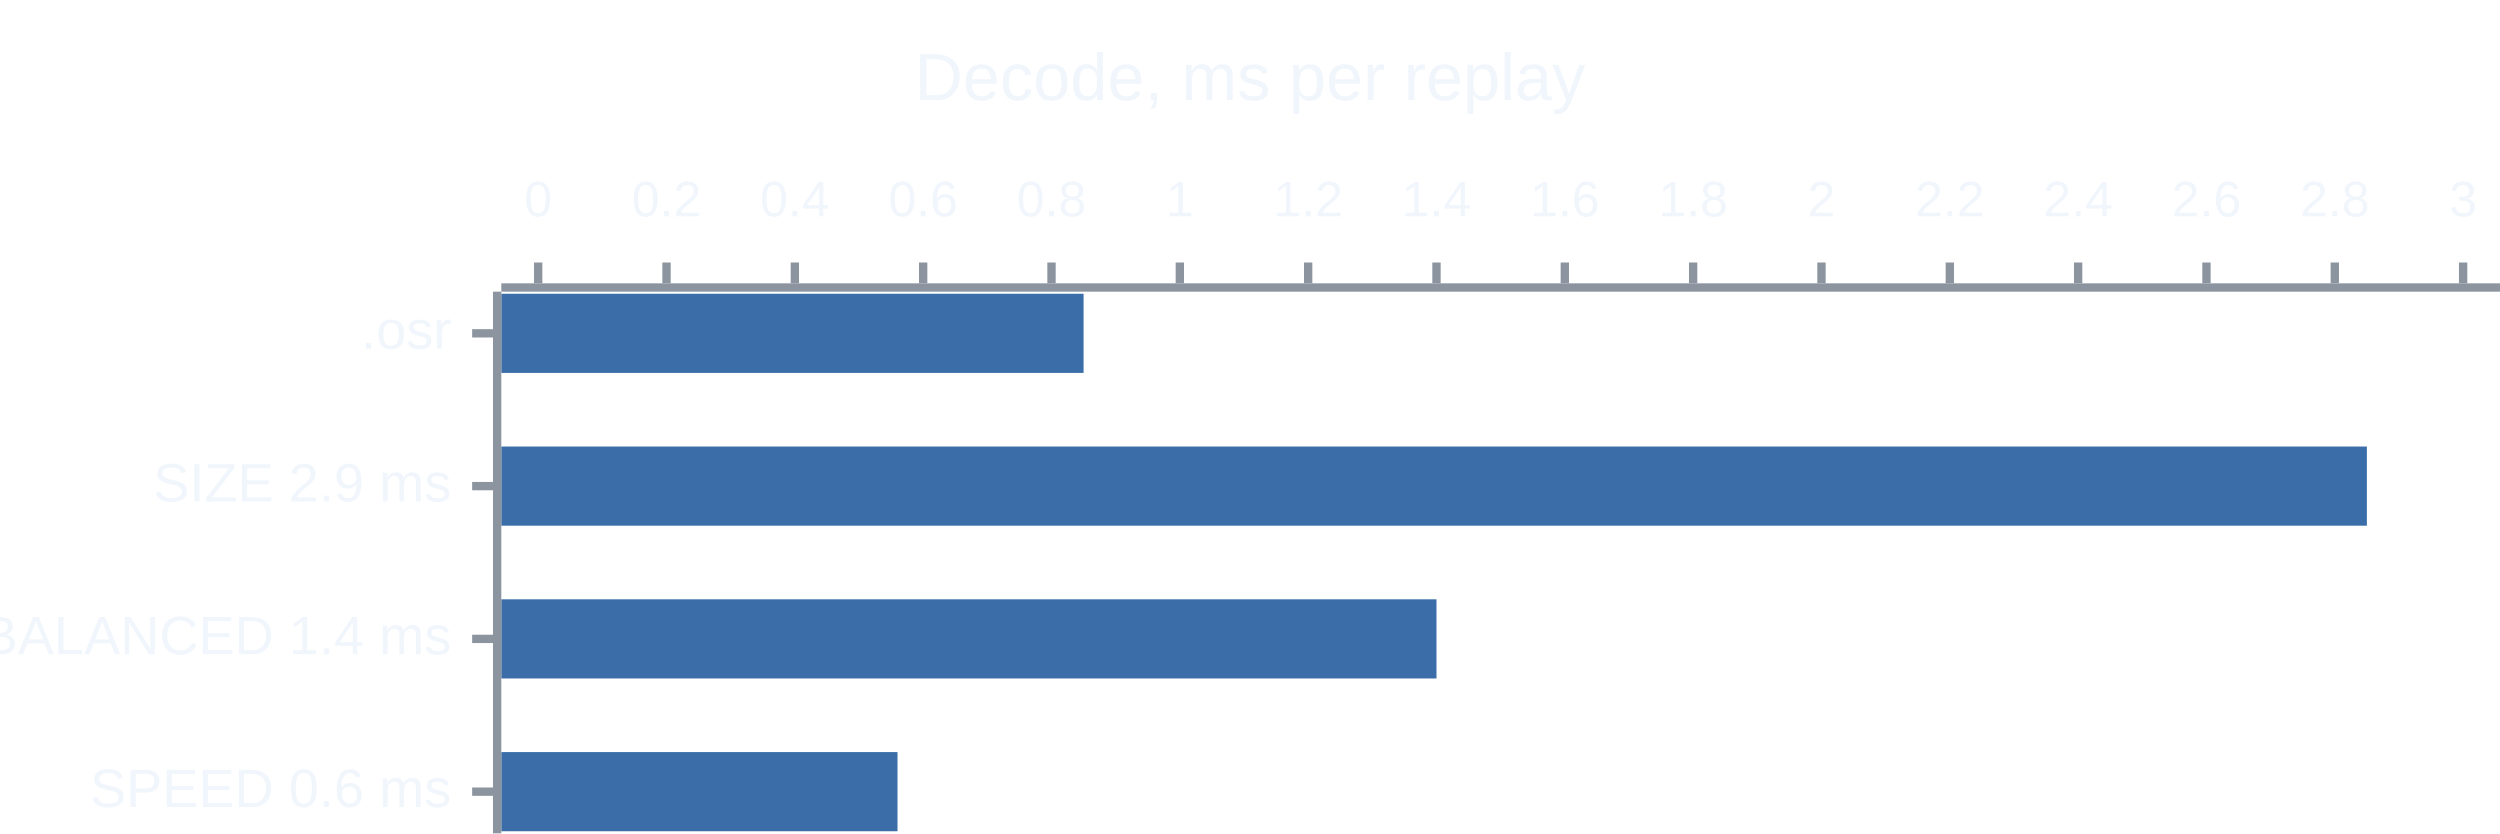
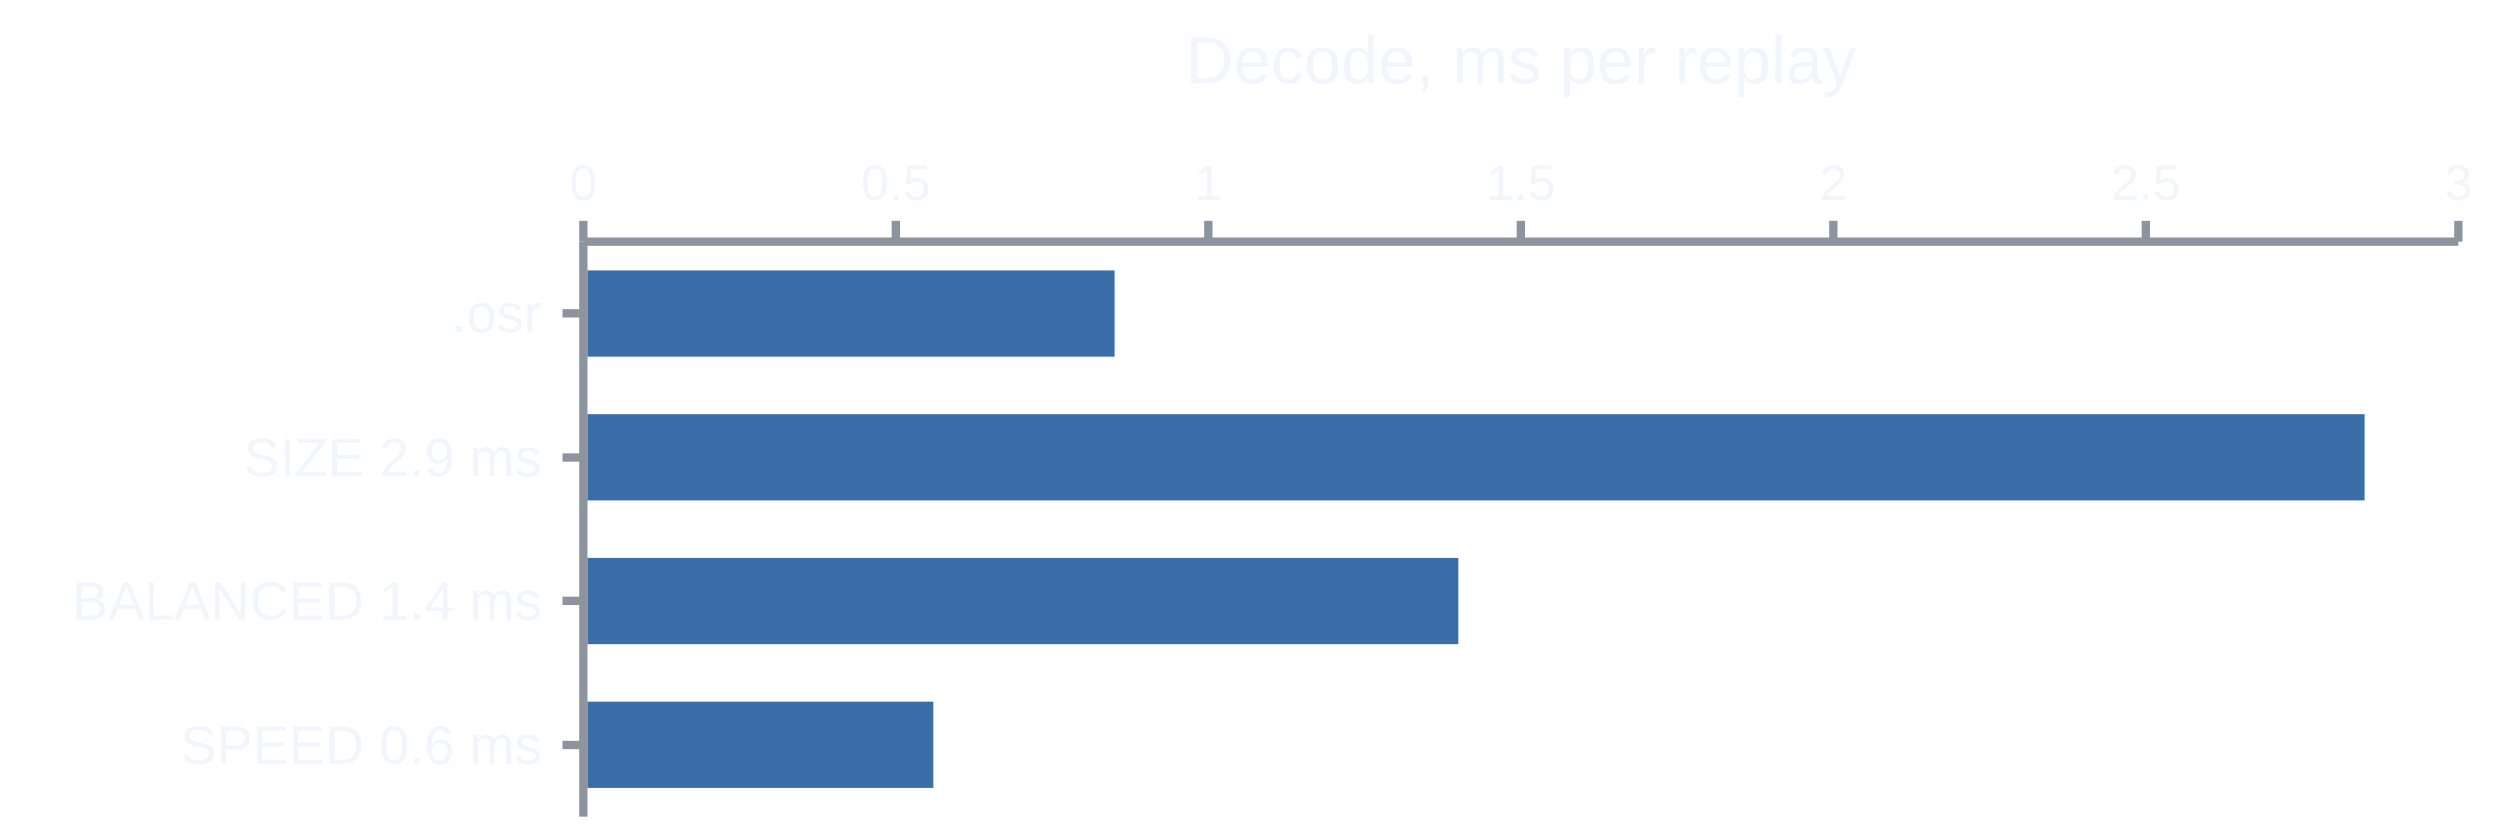
- <svg xmlns="http://www.w3.org/2000/svg" aria-roledescription="xychart" role="graphics-document document" viewBox="0 0 600 200" width="600" height="200" id="c8">
-   <style>#c8{font-family:"trebuchet ms",verdana,arial,sans-serif;font-size:16px;fill:#ccc;}#c8 .error-icon{fill:#a44141;}#c8 .error-text{fill:#ddd;stroke:#ddd;}#c8 .edge-thickness-normal{stroke-width:1px;}#c8 .edge-thickness-thick{stroke-width:3.5px;}#c8 .edge-pattern-solid{stroke-dasharray:0;}#c8 .edge-thickness-invisible{stroke-width:0;fill:none;}#c8 .edge-pattern-dashed{stroke-dasharray:3;}#c8 .edge-pattern-dotted{stroke-dasharray:2;}#c8 .marker{fill:lightgrey;stroke:lightgrey;}#c8 .marker.cross{stroke:lightgrey;}#c8 svg{font-family:"trebuchet ms",verdana,arial,sans-serif;font-size:16px;}#c8 p{margin:0;}#c8 :root{--mermaid-font-family:"trebuchet ms",verdana,arial,sans-serif;}</style>
-   <g />
-   <g class="main">
-     <rect fill="transparent" class="background" height="200" width="600" />
-     <g class="chart-title">
-       <text transform="translate(300, 19.5) rotate(0)" text-anchor="middle" dominant-baseline="middle" font-size="16" fill="#f0f6fc" y="0" x="0">Decode, ms per replay</text>
-     </g>
-     <g class="plot">
-       <g class="bar-plot-0">
-         <rect stroke-width="0" stroke="#3b6ea8" fill="#3b6ea8" height="19" width="139.745" y="70.5" x="120.316" />
-         <rect stroke-width="0" stroke="#3b6ea8" fill="#3b6ea8" height="19" width="447.735" y="107.167" x="120.316" />
-         <rect stroke-width="0" stroke="#3b6ea8" fill="#3b6ea8" height="19" width="224.443" y="143.833" x="120.316" />
-         <rect stroke-width="0" stroke="#3b6ea8" fill="#3b6ea8" height="19" width="95.087" y="180.5" x="120.316" />
-       </g>
-     </g>
-     <g class="left-axis">
-       <g class="axisl-line">
-         <path stroke-width="2" stroke="#8c959f" fill="none" d="M 119.316,70 L 119.316,200" />
-       </g>
-       <g class="label">
-         <text transform="translate(108.3159, 80) rotate(0)" text-anchor="end" dominant-baseline="middle" font-size="13" fill="#f0f6fc" y="0" x="0">.osr</text>
-         <text transform="translate(108.3159, 116.6667) rotate(0)" text-anchor="end" dominant-baseline="middle" font-size="13" fill="#f0f6fc" y="0" x="0">SIZE 2.9 ms</text>
-         <text transform="translate(108.3159, 153.3333) rotate(0)" text-anchor="end" dominant-baseline="middle" font-size="13" fill="#f0f6fc" y="0" x="0">BALANCED 1.4 ms</text>
-         <text transform="translate(108.3159, 190) rotate(0)" text-anchor="end" dominant-baseline="middle" font-size="13" fill="#f0f6fc" y="0" x="0">SPEED 0.6 ms</text>
-       </g>
-       <g class="ticks">
-         <path stroke-width="2" stroke="#8c959f" fill="none" d="M 118.316,80 L 113.316,80" />
-         <path stroke-width="2" stroke="#8c959f" fill="none" d="M 118.316,116.667 L 113.316,116.667" />
-         <path stroke-width="2" stroke="#8c959f" fill="none" d="M 118.316,153.333 L 113.316,153.333" />
-         <path stroke-width="2" stroke="#8c959f" fill="none" d="M 118.316,190 L 113.316,190" />
-       </g>
-     </g>
-     <g class="top-axis">
-       <g class="axis-line">
-         <path stroke-width="2" stroke="#8c959f" fill="none" d="M 120.316,69 L 600,69" />
-       </g>
-       <g class="label">
-         <text transform="translate(129.1655, 44) rotate(0)" text-anchor="middle" dominant-baseline="text-before-edge" font-size="12" fill="#f0f6fc" y="0" x="0">0</text>
-         <text transform="translate(159.9645, 44) rotate(0)" text-anchor="middle" dominant-baseline="text-before-edge" font-size="12" fill="#f0f6fc" y="0" x="0">0.2</text>
-         <text transform="translate(190.7635, 44) rotate(0)" text-anchor="middle" dominant-baseline="text-before-edge" font-size="12" fill="#f0f6fc" y="0" x="0">0.4</text>
-         <text transform="translate(221.5625, 44) rotate(0)" text-anchor="middle" dominant-baseline="text-before-edge" font-size="12" fill="#f0f6fc" y="0" x="0">0.6</text>
-         <text transform="translate(252.3615, 44) rotate(0)" text-anchor="middle" dominant-baseline="text-before-edge" font-size="12" fill="#f0f6fc" y="0" x="0">0.8</text>
-         <text transform="translate(283.1605, 44) rotate(0)" text-anchor="middle" dominant-baseline="text-before-edge" font-size="12" fill="#f0f6fc" y="0" x="0">1</text>
-         <text transform="translate(313.9595, 44) rotate(0)" text-anchor="middle" dominant-baseline="text-before-edge" font-size="12" fill="#f0f6fc" y="0" x="0">1.2</text>
-         <text transform="translate(344.7585, 44) rotate(0)" text-anchor="middle" dominant-baseline="text-before-edge" font-size="12" fill="#f0f6fc" y="0" x="0">1.4</text>
-         <text transform="translate(375.5575, 44) rotate(0)" text-anchor="middle" dominant-baseline="text-before-edge" font-size="12" fill="#f0f6fc" y="0" x="0">1.6</text>
-         <text transform="translate(406.3564, 44) rotate(0)" text-anchor="middle" dominant-baseline="text-before-edge" font-size="12" fill="#f0f6fc" y="0" x="0">1.8</text>
-         <text transform="translate(437.1554, 44) rotate(0)" text-anchor="middle" dominant-baseline="text-before-edge" font-size="12" fill="#f0f6fc" y="0" x="0">2</text>
-         <text transform="translate(467.9544, 44) rotate(0)" text-anchor="middle" dominant-baseline="text-before-edge" font-size="12" fill="#f0f6fc" y="0" x="0">2.2</text>
-         <text transform="translate(498.7534, 44) rotate(0)" text-anchor="middle" dominant-baseline="text-before-edge" font-size="12" fill="#f0f6fc" y="0" x="0">2.4</text>
-         <text transform="translate(529.5524, 44) rotate(0)" text-anchor="middle" dominant-baseline="text-before-edge" font-size="12" fill="#f0f6fc" y="0" x="0">2.6</text>
-         <text transform="translate(560.3514, 44) rotate(0)" text-anchor="middle" dominant-baseline="text-before-edge" font-size="12" fill="#f0f6fc" y="0" x="0">2.8</text>
-         <text transform="translate(591.1504, 44) rotate(0)" text-anchor="middle" dominant-baseline="text-before-edge" font-size="12" fill="#f0f6fc" y="0" x="0">3</text>
-       </g>
-       <g class="ticks">
-         <path stroke-width="2" stroke="#8c959f" fill="none" d="M 129.166,68 L 129.166,63" />
-         <path stroke-width="2" stroke="#8c959f" fill="none" d="M 159.965,68 L 159.965,63" />
-         <path stroke-width="2" stroke="#8c959f" fill="none" d="M 190.764,68 L 190.764,63" />
-         <path stroke-width="2" stroke="#8c959f" fill="none" d="M 221.562,68 L 221.562,63" />
-         <path stroke-width="2" stroke="#8c959f" fill="none" d="M 252.361,68 L 252.361,63" />
-         <path stroke-width="2" stroke="#8c959f" fill="none" d="M 283.16,68 L 283.16,63" />
-         <path stroke-width="2" stroke="#8c959f" fill="none" d="M 313.959,68 L 313.959,63" />
-         <path stroke-width="2" stroke="#8c959f" fill="none" d="M 344.758,68 L 344.758,63" />
-         <path stroke-width="2" stroke="#8c959f" fill="none" d="M 375.557,68 L 375.557,63" />
-         <path stroke-width="2" stroke="#8c959f" fill="none" d="M 406.356,68 L 406.356,63" />
-         <path stroke-width="2" stroke="#8c959f" fill="none" d="M 437.155,68 L 437.155,63" />
-         <path stroke-width="2" stroke="#8c959f" fill="none" d="M 467.954,68 L 467.954,63" />
-         <path stroke-width="2" stroke="#8c959f" fill="none" d="M 498.753,68 L 498.753,63" />
-         <path stroke-width="2" stroke="#8c959f" fill="none" d="M 529.552,68 L 529.552,63" />
-         <path stroke-width="2" stroke="#8c959f" fill="none" d="M 560.351,68 L 560.351,63" />
-         <path stroke-width="2" stroke="#8c959f" fill="none" d="M 591.15,68 L 591.15,63" />
-       </g>
-     </g>
-   </g>
-   <g class="mermaid-tmp-group" />
+ <svg xmlns="http://www.w3.org/2000/svg" width="600" height="200" viewBox="0 0 600 200" font-family="&quot;trebuchet ms&quot;, verdana, arial, sans-serif">
+   <text x="365.0" y="20" font-size="16" fill="#f0f6fc" text-anchor="middle">Decode, ms per replay</text>
+   <path d="M140 58H590M140 58V196" stroke="#8c959f" stroke-width="2" fill="none" />
+   <path d="M140.0 58v-5" stroke="#8c959f" stroke-width="2" />
+   <text x="140.0" y="48" font-size="12" fill="#f0f6fc" text-anchor="middle">0</text>
+   <path d="M215.0 58v-5" stroke="#8c959f" stroke-width="2" />
+   <text x="215.0" y="48" font-size="12" fill="#f0f6fc" text-anchor="middle">0.5</text>
+   <path d="M290.0 58v-5" stroke="#8c959f" stroke-width="2" />
+   <text x="290.0" y="48" font-size="12" fill="#f0f6fc" text-anchor="middle">1</text>
+   <path d="M365.0 58v-5" stroke="#8c959f" stroke-width="2" />
+   <text x="365.0" y="48" font-size="12" fill="#f0f6fc" text-anchor="middle">1.5</text>
+   <path d="M440.0 58v-5" stroke="#8c959f" stroke-width="2" />
+   <text x="440.0" y="48" font-size="12" fill="#f0f6fc" text-anchor="middle">2</text>
+   <path d="M515.0 58v-5" stroke="#8c959f" stroke-width="2" />
+   <text x="515.0" y="48" font-size="12" fill="#f0f6fc" text-anchor="middle">2.5</text>
+   <path d="M590.0 58v-5" stroke="#8c959f" stroke-width="2" />
+   <text x="590.0" y="48" font-size="12" fill="#f0f6fc" text-anchor="middle">3</text>
+   <path d="M140 75.2h-5" stroke="#8c959f" stroke-width="2" />
+   <text x="130" y="75.2" font-size="13" fill="#f0f6fc" text-anchor="end" dominant-baseline="central">.osr</text>
+   <rect x="141" y="64.9" width="126.5" height="20.7" fill="#3b6ea8" />
+   <path d="M140 109.8h-5" stroke="#8c959f" stroke-width="2" />
+   <text x="130" y="109.8" font-size="13" fill="#f0f6fc" text-anchor="end" dominant-baseline="central">SIZE 2.9 ms</text>
+   <rect x="141" y="99.4" width="426.5" height="20.7" fill="#3b6ea8" />
+   <path d="M140 144.2h-5" stroke="#8c959f" stroke-width="2" />
+   <text x="130" y="144.2" font-size="13" fill="#f0f6fc" text-anchor="end" dominant-baseline="central">BALANCED 1.4 ms</text>
+   <rect x="141" y="133.9" width="209.0" height="20.7" fill="#3b6ea8" />
+   <path d="M140 178.8h-5" stroke="#8c959f" stroke-width="2" />
+   <text x="130" y="178.8" font-size="13" fill="#f0f6fc" text-anchor="end" dominant-baseline="central">SPEED 0.6 ms</text>
+   <rect x="141" y="168.4" width="83.0" height="20.7" fill="#3b6ea8" />
</svg>
